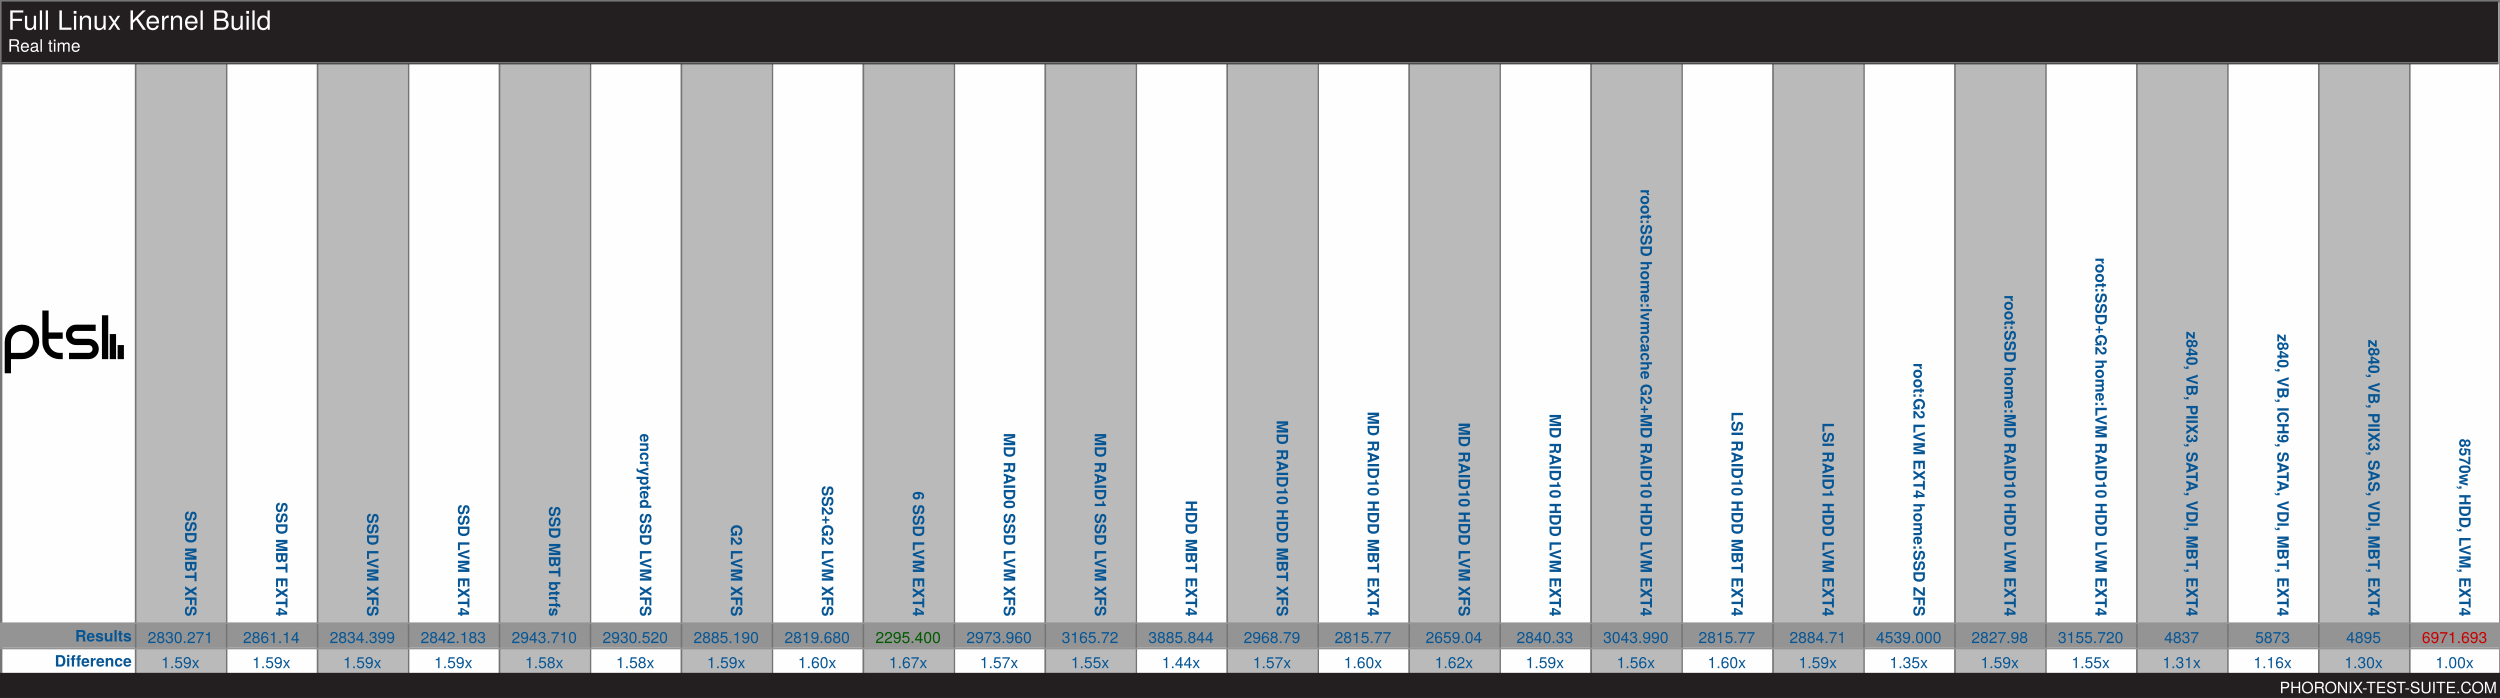
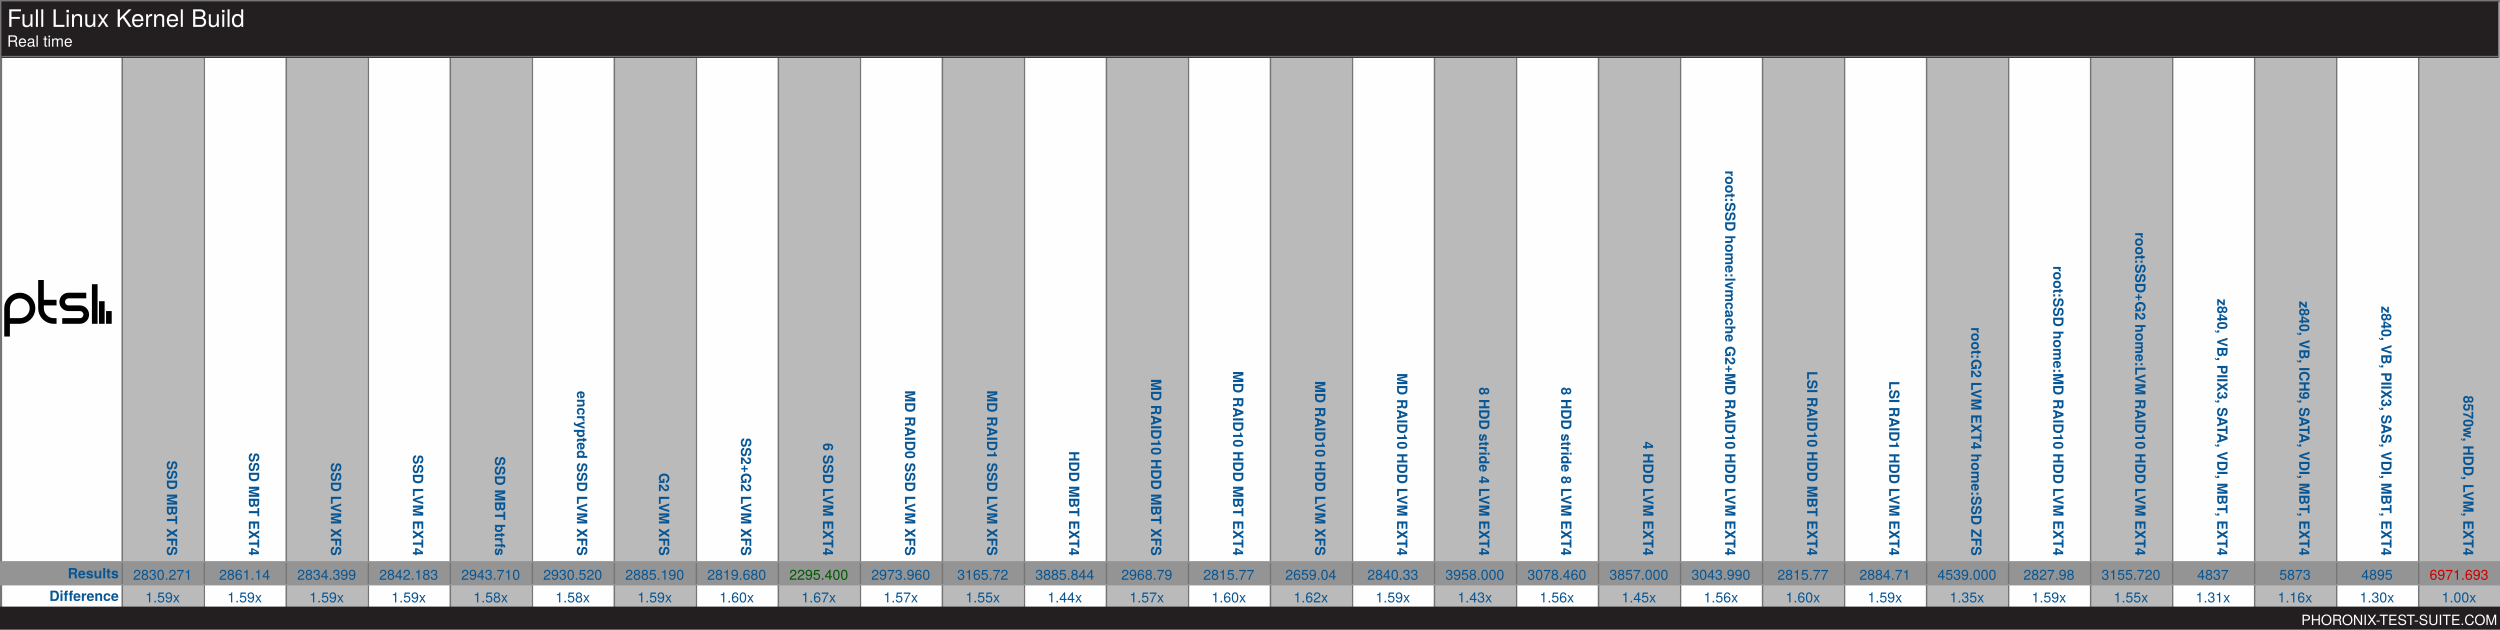
- <svg xmlns="http://www.w3.org/2000/svg" xmlns:xlink="http://www.w3.org/1999/xlink" version="1.1" font-family="sans-serif, droid-sans, helvetica, verdana, tahoma" viewbox="0 0 1594 445" width="1594" height="445" preserveAspectRatio="xMinYMin meet">
-   <rect x="0" y="0" width="1594" height="445" fill="#FEFEFE" stroke="#757575" stroke-width="2" />
-   <rect x="1" y="1" width="1593" height="444" fill="#FEFEFE" stroke="#757575" stroke-width="1" />
+ <svg xmlns="http://www.w3.org/2000/svg" xmlns:xlink="http://www.w3.org/1999/xlink" version="1.1" font-family="sans-serif, droid-sans, helvetica, verdana, tahoma" viewbox="0 0 1768 445" width="1768" height="445" preserveAspectRatio="xMinYMin meet">
+   <rect x="0" y="0" width="1768" height="445" fill="#FEFEFE" stroke="#757575" stroke-width="2" />
+   <rect x="1" y="1" width="1767" height="444" fill="#FEFEFE" stroke="#757575" stroke-width="1" />
  <path d="m74 22v9m-5-16v16m-5-28v28m-23-2h12.5c2.485 0 4.5-2.015 4.5-4.5s-2.015-4.5-4.5-4.5h-8c-2.485 0-4.5-2.015-4.5-4.5s2.015-4.5 4.5-4.5h12.5m-21 5h-11m11 13h-2c-4.971 0-9-4.029-9-9v-20m-24 40v-20c0-4.971 4.029-9 9-9 4.971 0 9 4.029 9 9s-4.029 9-9 9h-9" stroke="#000000" stroke-width="4" fill="none" transform="translate(3,198)" />
-   <line x1="86" y1="235" x2="1594" y2="235" stroke="#BABABA" stroke-width="389" stroke-dasharray="58,58" />
-   <line x1="797" y1="397" x2="797" y2="429" stroke="#949494" stroke-width="1594" stroke-dasharray="16,16" />
-   <line x1="86" y1="235" x2="1594" y2="235" stroke="#757575" stroke-width="389" stroke-dasharray="1,57" />
-   <rect x="1" y="1" width="1592" height="40" fill="#231f20" />
+   <line x1="86" y1="235" x2="1768" y2="235" stroke="#BABABA" stroke-width="389" stroke-dasharray="58,58" />
+   <line x1="884" y1="397" x2="884" y2="429" stroke="#949494" stroke-width="1768" stroke-dasharray="16,16" />
+   <line x1="86" y1="235" x2="1768" y2="235" stroke="#757575" stroke-width="389" stroke-dasharray="1,57" />
+   <rect x="1" y="1" width="1766" height="40" fill="#231f20" />
  <text x="5" y="19" font-size="17" fill="#FEFEFE" text-anchor="start">Full Linux Kernel Build</text>
  <text x="5" y="33" font-size="11" fill="#FEFEFE" text-anchor="start">Real time</text>
-   <line x1="1" y1="40" x2="1593" y2="40" stroke="#757575" stroke-width="1" />
+   <line x1="1" y1="40" x2="1767" y2="40" stroke="#757575" stroke-width="1" />
  <g font-size="10" font-weight="bold" text-anchor="end" fill="#065695">
    <text x="84" y="409" fill="#065695">Results</text>
    <text x="84" y="425" fill="#065695">Difference</text>
  </g>
  <g font-size="10" fill="#065695" font-weight="bold" text-anchor="end">
    <text x="118" y="393" transform="rotate(90 118 393)">SSD MBT XFS</text>
    <text x="176" y="393" transform="rotate(90 176 393)">SSD MBT EXT4</text>
    <text x="234" y="393" transform="rotate(90 234 393)">SSD LVM XFS</text>
    <text x="292" y="393" transform="rotate(90 292 393)">SSD LVM EXT4</text>
    <text x="350" y="393" transform="rotate(90 350 393)">SSD MBT btrfs</text>
    <text x="408" y="393" transform="rotate(90 408 393)">encrypted SSD LVM XFS</text>
    <text x="466" y="393" transform="rotate(90 466 393)">G2 LVM XFS</text>
    <text x="524" y="393" transform="rotate(90 524 393)">SS2+G2 LVM XFS</text>
    <text x="582" y="393" transform="rotate(90 582 393)">6 SSD LVM EXT4</text>
    <text x="640" y="393" transform="rotate(90 640 393)">MD RAID0 SSD LVM XFS</text>
    <text x="698" y="393" transform="rotate(90 698 393)">MD RAID1 SSD LVM XFS</text>
    <text x="756" y="393" transform="rotate(90 756 393)">HDD MBT EXT4</text>
    <text x="814" y="393" transform="rotate(90 814 393)">MD RAID10 HDD MBT XFS</text>
    <text x="872" y="393" transform="rotate(90 872 393)">MD RAID10 HDD MBT EXT4</text>
    <text x="930" y="393" transform="rotate(90 930 393)">MD RAID10 HDD LVM XFS</text>
    <text x="988" y="393" transform="rotate(90 988 393)">MD RAID10 HDD LVM EXT4</text>
-     <text x="1046" y="393" transform="rotate(90 1046 393)">root:SSD home:lvmcache G2+MD RAID10 HDD LVM EXT4</text>
-     <text x="1104" y="393" transform="rotate(90 1104 393)">LSI RAID10 HDD MBT EXT4</text>
-     <text x="1162" y="393" transform="rotate(90 1162 393)">LSI RAID1 HDD LVM EXT4</text>
-     <text x="1220" y="393" transform="rotate(90 1220 393)">root:G2 LVM EXT4 home:SSD ZFS</text>
-     <text x="1278" y="393" transform="rotate(90 1278 393)">root:SSD home:MD RAID10 HDD LVM EXT4</text>
-     <text x="1336" y="393" transform="rotate(90 1336 393)">root:SSD+G2 home:LVM RAID10 HDD LVM EXT4</text>
-     <text x="1394" y="393" transform="rotate(90 1394 393)">z840, VB, PIIX3, SATA, VDI, MBT, EXT4</text>
-     <text x="1452" y="393" transform="rotate(90 1452 393)">z840, VB, ICH9, SATA, VDI, MBT, EXT4</text>
-     <text x="1510" y="393" transform="rotate(90 1510 393)">z840, VB, PIIX3, SAS, VDI, MBT, EXT4</text>
-     <text x="1568" y="393" transform="rotate(90 1568 393)">8570w, HDD, LVM, EXT4</text>
+     <text x="1046" y="393" transform="rotate(90 1046 393)">8 HDD stride 4 LVM EXT4</text>
+     <text x="1104" y="393" transform="rotate(90 1104 393)">8 HDD stride 8 LVM EXT4</text>
+     <text x="1162" y="393" transform="rotate(90 1162 393)">4 HDD LVM EXT4</text>
+     <text x="1220" y="393" transform="rotate(90 1220 393)">root:SSD home:lvmcache G2+MD RAID10 HDD LVM EXT4</text>
+     <text x="1278" y="393" transform="rotate(90 1278 393)">LSI RAID10 HDD MBT EXT4</text>
+     <text x="1336" y="393" transform="rotate(90 1336 393)">LSI RAID1 HDD LVM EXT4</text>
+     <text x="1394" y="393" transform="rotate(90 1394 393)">root:G2 LVM EXT4 home:SSD ZFS</text>
+     <text x="1452" y="393" transform="rotate(90 1452 393)">root:SSD home:MD RAID10 HDD LVM EXT4</text>
+     <text x="1510" y="393" transform="rotate(90 1510 393)">root:SSD+G2 home:LVM RAID10 HDD LVM EXT4</text>
+     <text x="1568" y="393" transform="rotate(90 1568 393)">z840, VB, PIIX3, SATA, VDI, MBT, EXT4</text>
+     <text x="1626" y="393" transform="rotate(90 1626 393)">z840, VB, ICH9, SATA, VDI, MBT, EXT4</text>
+     <text x="1684" y="393" transform="rotate(90 1684 393)">z840, VB, PIIX3, SAS, VDI, MBT, EXT4</text>
+     <text x="1742" y="393" transform="rotate(90 1742 393)">8570w, HDD, LVM, EXT4</text>
  </g>
  <g />
  <g text-anchor="middle" font-size="10">
    <text x="115" y="410" fill="#065695">2830.271</text>
    <text x="115" y="426" fill="#065695">1.59x</text>
    <text x="173" y="410" fill="#065695">2861.14</text>
    <text x="173" y="426" fill="#065695">1.59x</text>
    <text x="231" y="410" fill="#065695">2834.399</text>
    <text x="231" y="426" fill="#065695">1.59x</text>
    <text x="289" y="410" fill="#065695">2842.183</text>
    <text x="289" y="426" fill="#065695">1.59x</text>
    <text x="347" y="410" fill="#065695">2943.710</text>
    <text x="347" y="426" fill="#065695">1.58x</text>
    <text x="405" y="410" fill="#065695">2930.520</text>
    <text x="405" y="426" fill="#065695">1.58x</text>
    <text x="463" y="410" fill="#065695">2885.190</text>
    <text x="463" y="426" fill="#065695">1.59x</text>
    <text x="521" y="410" fill="#065695">2819.680</text>
    <text x="521" y="426" fill="#065695">1.60x</text>
    <text x="579" y="410" fill="#005a00">2295.400</text>
    <text x="579" y="426" fill="#065695">1.67x</text>
    <text x="637" y="410" fill="#065695">2973.960</text>
    <text x="637" y="426" fill="#065695">1.57x</text>
    <text x="695" y="410" fill="#065695">3165.72</text>
    <text x="695" y="426" fill="#065695">1.55x</text>
    <text x="753" y="410" fill="#065695">3885.844</text>
    <text x="753" y="426" fill="#065695">1.44x</text>
    <text x="811" y="410" fill="#065695">2968.79</text>
    <text x="811" y="426" fill="#065695">1.57x</text>
    <text x="869" y="410" fill="#065695">2815.77</text>
    <text x="869" y="426" fill="#065695">1.60x</text>
    <text x="927" y="410" fill="#065695">2659.04</text>
    <text x="927" y="426" fill="#065695">1.62x</text>
    <text x="985" y="410" fill="#065695">2840.33</text>
    <text x="985" y="426" fill="#065695">1.59x</text>
-     <text x="1043" y="410" fill="#065695">3043.990</text>
-     <text x="1043" y="426" fill="#065695">1.56x</text>
-     <text x="1101" y="410" fill="#065695">2815.77</text>
-     <text x="1101" y="426" fill="#065695">1.60x</text>
-     <text x="1159" y="410" fill="#065695">2884.71</text>
-     <text x="1159" y="426" fill="#065695">1.59x</text>
-     <text x="1217" y="410" fill="#065695">4539.000</text>
-     <text x="1217" y="426" fill="#065695">1.35x</text>
-     <text x="1275" y="410" fill="#065695">2827.98</text>
-     <text x="1275" y="426" fill="#065695">1.59x</text>
-     <text x="1333" y="410" fill="#065695">3155.720</text>
-     <text x="1333" y="426" fill="#065695">1.55x</text>
-     <text x="1391" y="410" fill="#065695">4837</text>
-     <text x="1391" y="426" fill="#065695">1.31x</text>
-     <text x="1449" y="410" fill="#065695">5873</text>
-     <text x="1449" y="426" fill="#065695">1.16x</text>
-     <text x="1507" y="410" fill="#065695">4895</text>
-     <text x="1507" y="426" fill="#065695">1.30x</text>
-     <text x="1565" y="410" fill="#C80000">6971.693</text>
-     <text x="1565" y="426" fill="#065695">1.00x</text>
+     <text x="1043" y="410" fill="#065695">3958.000</text>
+     <text x="1043" y="426" fill="#065695">1.43x</text>
+     <text x="1101" y="410" fill="#065695">3078.460</text>
+     <text x="1101" y="426" fill="#065695">1.56x</text>
+     <text x="1159" y="410" fill="#065695">3857.000</text>
+     <text x="1159" y="426" fill="#065695">1.45x</text>
+     <text x="1217" y="410" fill="#065695">3043.990</text>
+     <text x="1217" y="426" fill="#065695">1.56x</text>
+     <text x="1275" y="410" fill="#065695">2815.77</text>
+     <text x="1275" y="426" fill="#065695">1.60x</text>
+     <text x="1333" y="410" fill="#065695">2884.71</text>
+     <text x="1333" y="426" fill="#065695">1.59x</text>
+     <text x="1391" y="410" fill="#065695">4539.000</text>
+     <text x="1391" y="426" fill="#065695">1.35x</text>
+     <text x="1449" y="410" fill="#065695">2827.98</text>
+     <text x="1449" y="426" fill="#065695">1.59x</text>
+     <text x="1507" y="410" fill="#065695">3155.720</text>
+     <text x="1507" y="426" fill="#065695">1.55x</text>
+     <text x="1565" y="410" fill="#065695">4837</text>
+     <text x="1565" y="426" fill="#065695">1.31x</text>
+     <text x="1623" y="410" fill="#065695">5873</text>
+     <text x="1623" y="426" fill="#065695">1.16x</text>
+     <text x="1681" y="410" fill="#065695">4895</text>
+     <text x="1681" y="426" fill="#065695">1.30x</text>
+     <text x="1739" y="410" fill="#C80000">6971.693</text>
+     <text x="1739" y="426" fill="#065695">1.00x</text>
  </g>
-   <line x1="797" y1="397" x2="797" y2="429" stroke="#949494" stroke-width="1594" stroke-dasharray="1,15" />
-   <rect x="0" y="429" width="1594" height="16" fill="#231f20" />
+   <line x1="884" y1="397" x2="884" y2="429" stroke="#949494" stroke-width="1768" stroke-dasharray="1,15" />
+   <rect x="0" y="429" width="1768" height="16" fill="#231f20" />
  <a xlink:href="http://www.phoronix-test-suite.com/" xlink:show="new">
-     <text x="1592" y="442" font-size="10" fill="#FFFFFF" text-anchor="end" xlink:show="new">PHORONIX-TEST-SUITE.COM</text>
+     <text x="1766" y="442" font-size="10" fill="#FFFFFF" text-anchor="end" xlink:show="new">PHORONIX-TEST-SUITE.COM</text>
  </a>
</svg>
